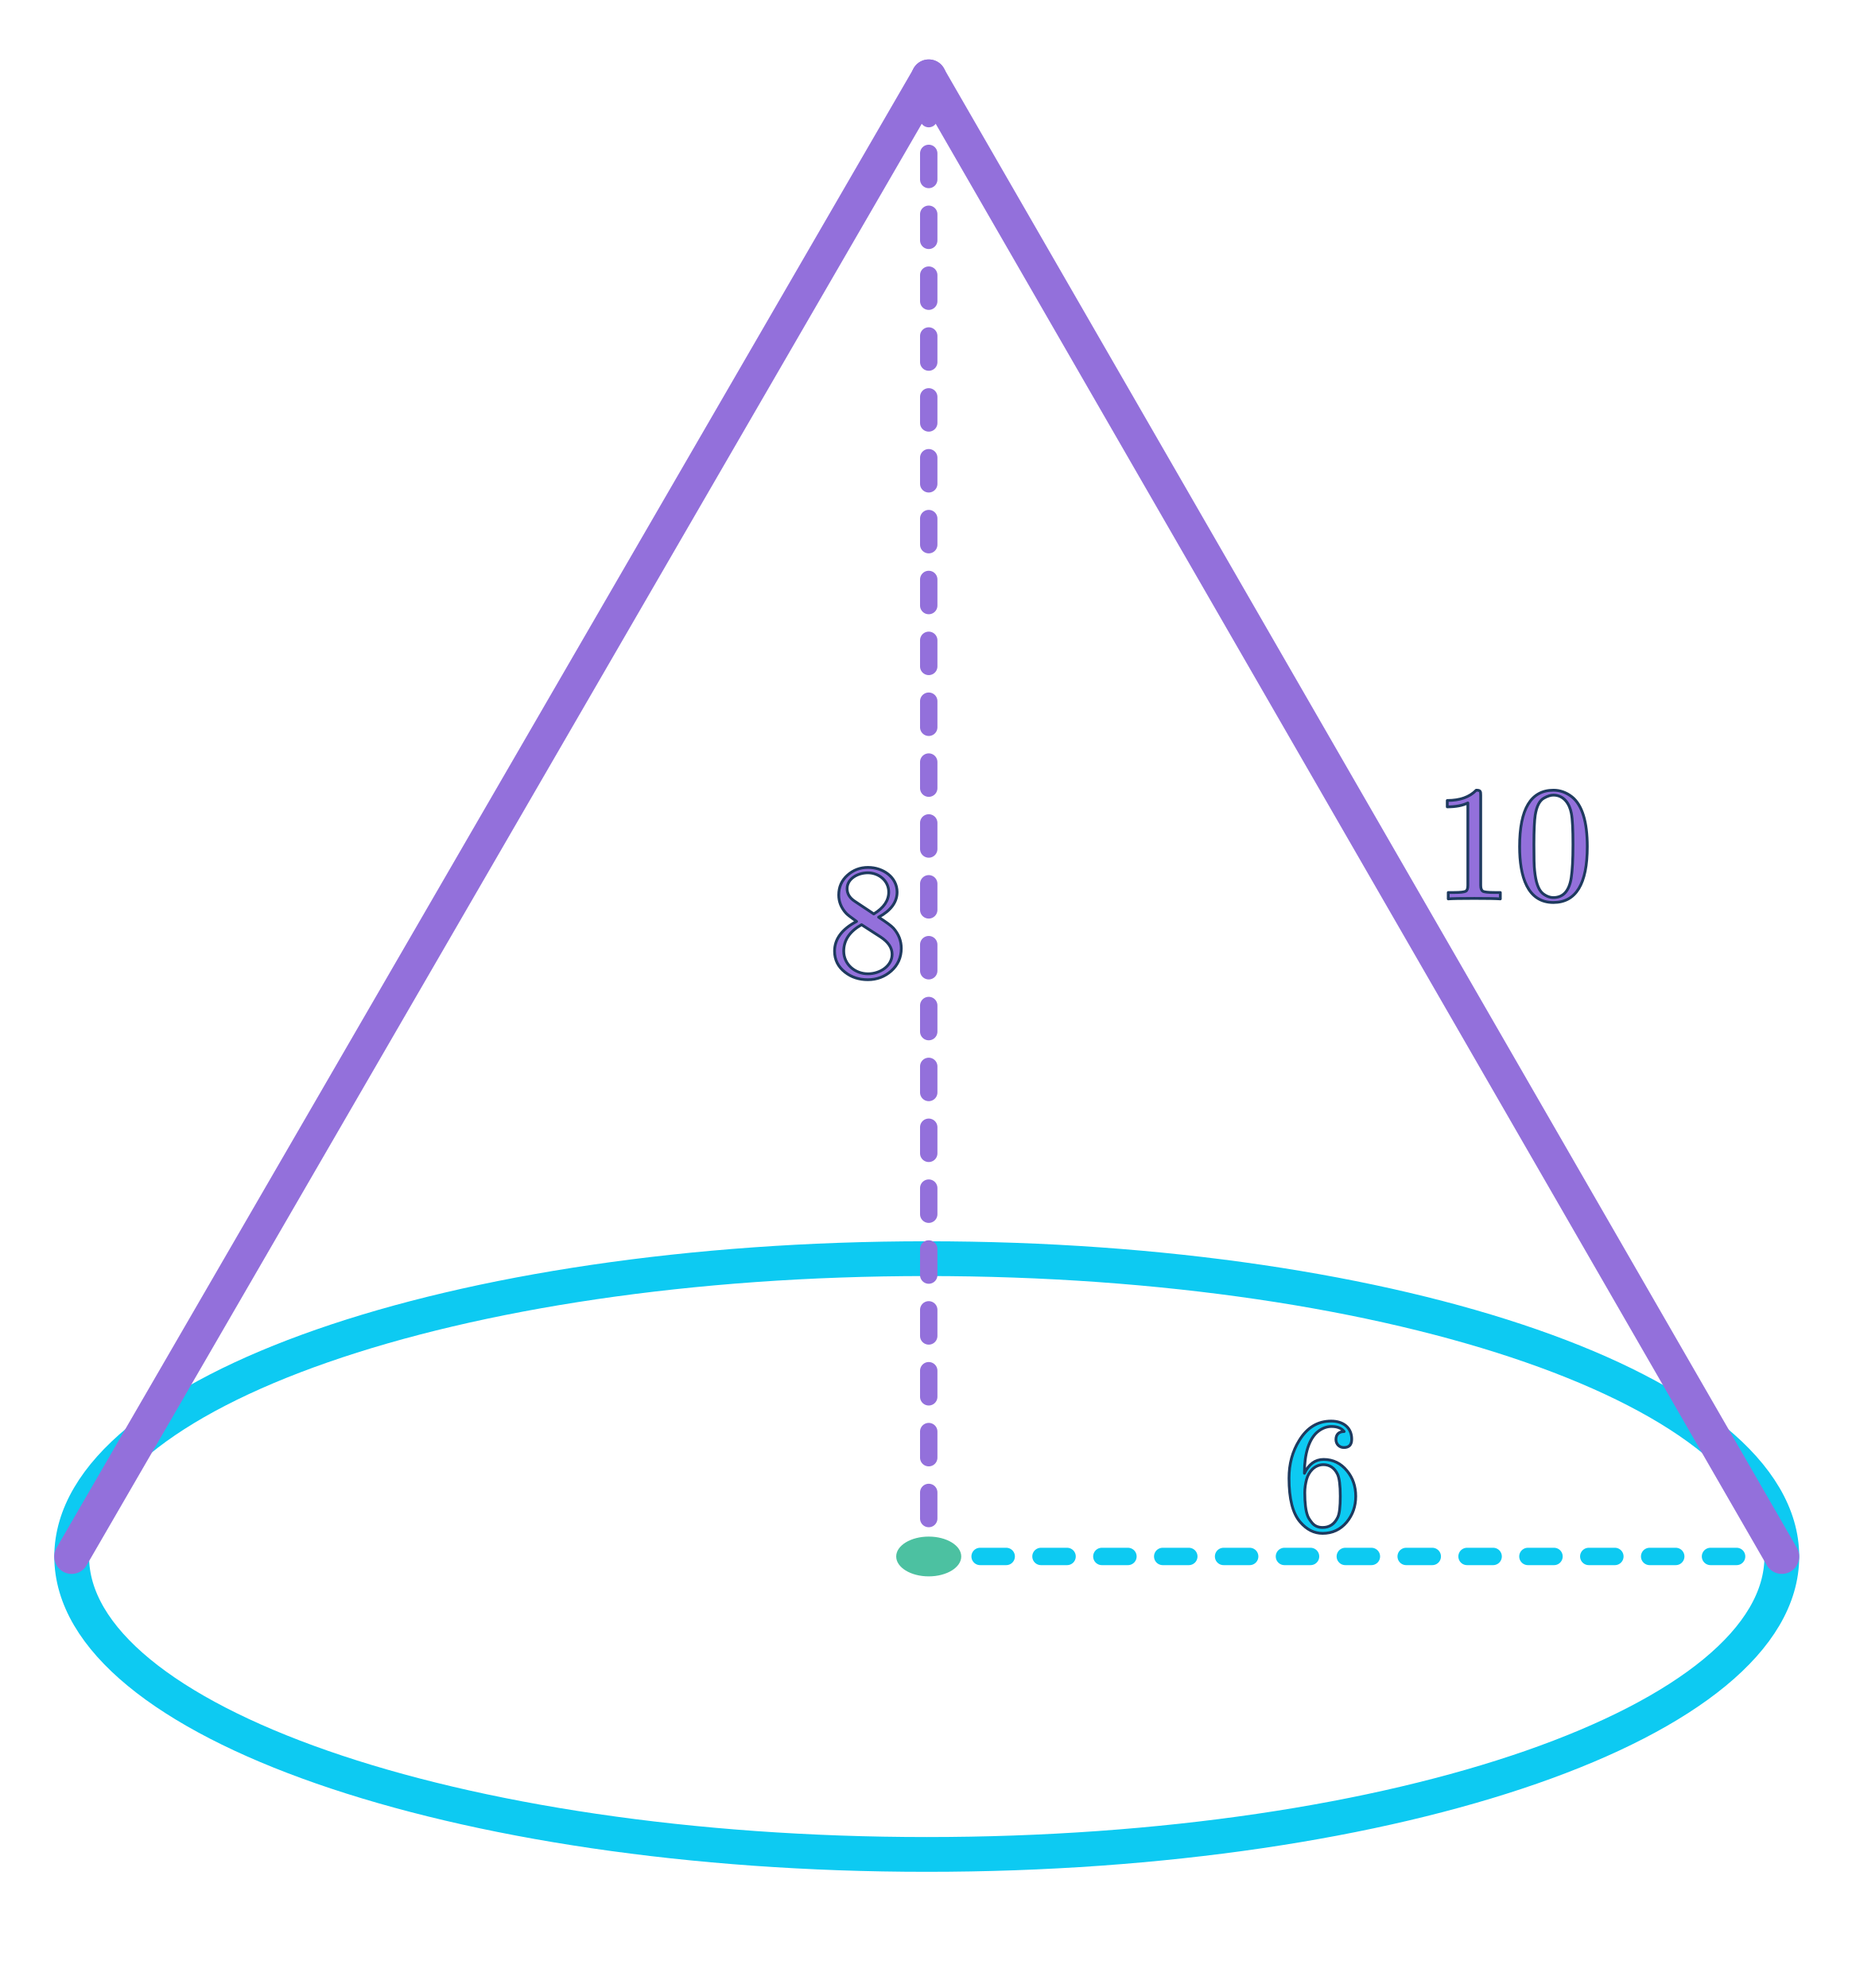
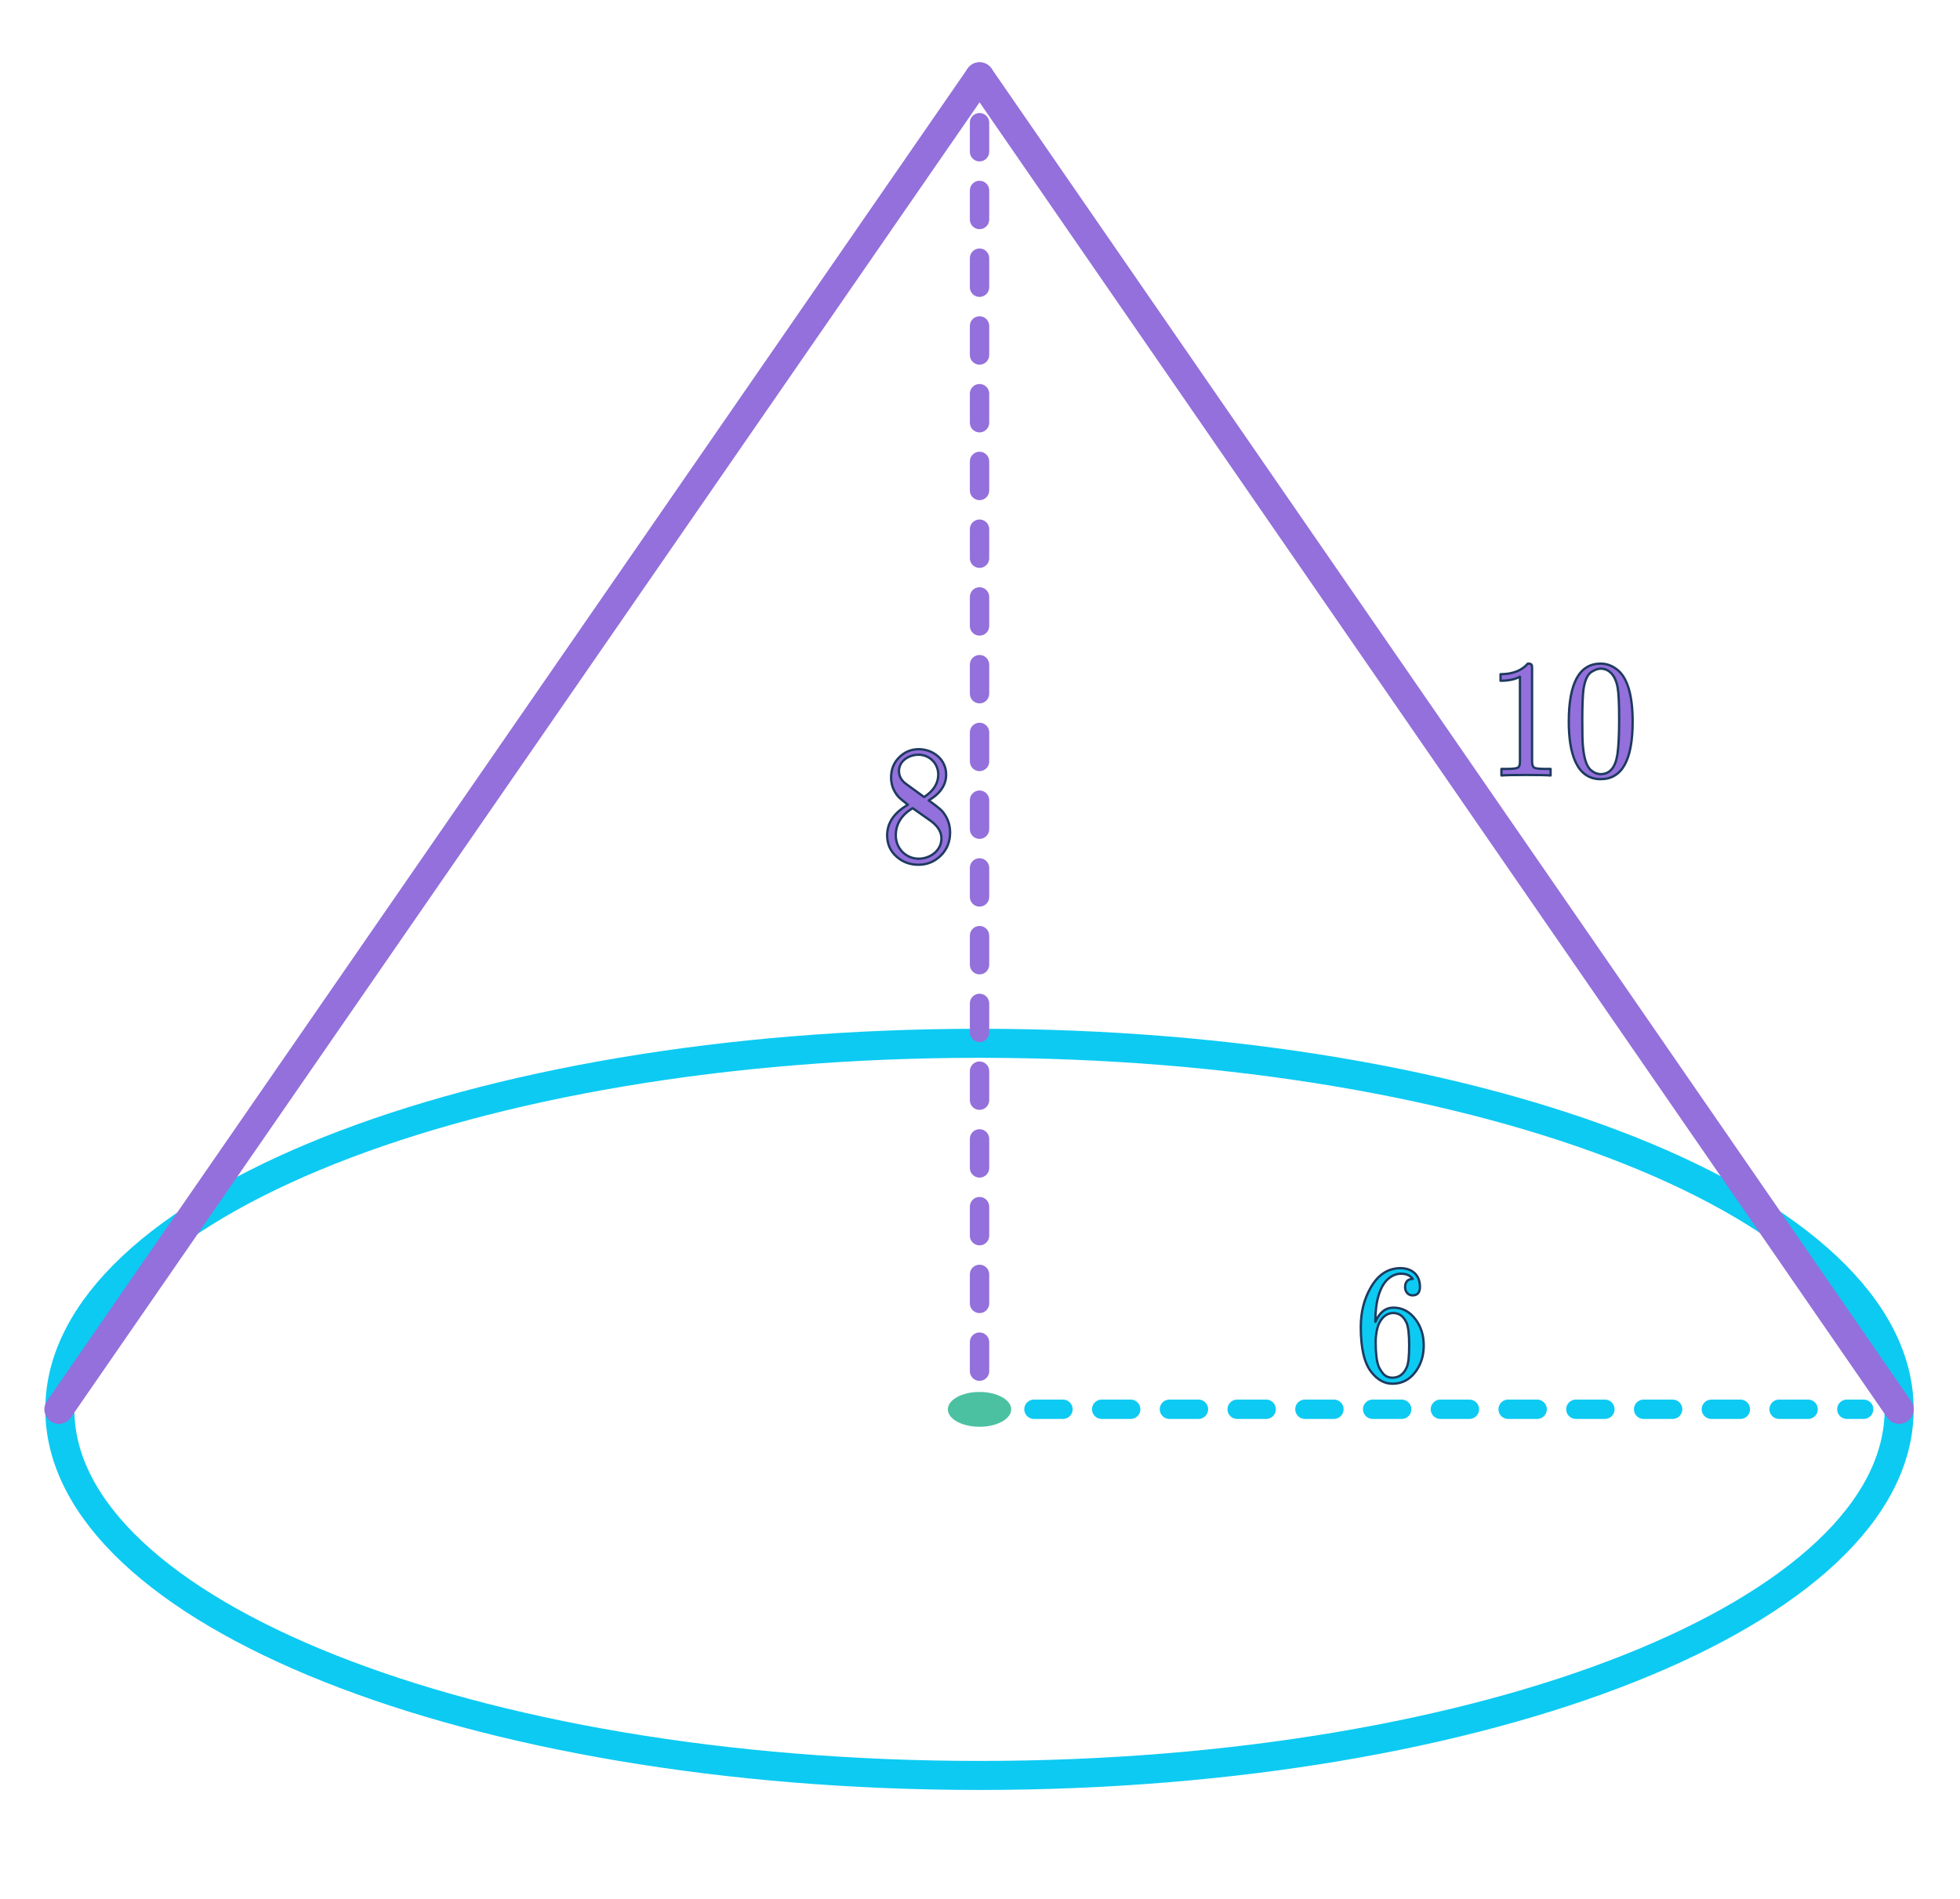
- <svg xmlns="http://www.w3.org/2000/svg" width="140" height="150" viewBox="0 0 667 672" version="1.1" xml:space="preserve" style="fill-rule:evenodd;clip-rule:evenodd;stroke-linecap:round;stroke-linejoin:round;stroke-miterlimit:1.5;">
-   <path d="M352.329,538.188l273.379,-0" style="fill:none;stroke:#0dcaf2;stroke-width:6.25px;stroke-dasharray:9.38,12.5,0,0,0,0;" />
-   <ellipse cx="333.148" cy="538.223" rx="307.379" ry="107.083" style="fill:none;stroke:#0dcaf2;stroke-width:12.5px;stroke-linecap:square;stroke-linejoin:miter;stroke-miterlimit:4;" />
-   <path d="M333.859,524.561l-0,-521.436" style="fill:none;stroke:#9370db;stroke-width:6.25px;stroke-dasharray:9.38,12.5,0,0,0,0;" />
-   <path d="M333.847,6.295l306.68,531.915" style="fill:none;stroke:#9370db;stroke-width:12.5px;" />
-   <path d="M333.901,6.303l-308.158,531.913" style="fill:none;stroke:#9370db;stroke-width:12.5px;" />
-   <path d="M322.164,538.199c-0,-3.946 5.239,-7.151 11.692,-7.151c6.453,0 11.692,3.205 11.692,7.151c-0,3.947 -5.239,7.152 -11.692,7.152c-6.453,-0 -11.692,-3.205 -11.692,-7.152Z" style="fill:#4cc1a1;" />
+ <svg xmlns="http://www.w3.org/2000/svg" width="160" height="155" viewBox="0 0 844 764" version="1.1" xml:space="preserve" style="fill-rule:evenodd;clip-rule:evenodd;stroke-linecap:round;stroke-linejoin:round;stroke-miterlimit:1.5;">
+   <path d="M445.228,579.982l357.275,-0" style="fill:none;stroke:#0dcaf2;stroke-width:8.33px;stroke-dasharray:12.5,16.67,0,0,0,0;" />
+   <ellipse cx="421.784" cy="580.028" rx="396.015" ry="157.624" style="fill:none;stroke:#0dcaf2;stroke-width:12.5px;stroke-linecap:square;stroke-linejoin:miter;stroke-miterlimit:4;" />
+   <path d="M421.8,563.579l0,-543.38" style="fill:none;stroke:#9370db;stroke-width:8.33px;stroke-dasharray:12.5,16.67,0,0,0,0;" />
+   <path d="M421.819,6.25l395.981,573.761" style="fill:none;stroke:#9370db;stroke-width:12.5px;" />
+   <path d="M421.802,6.271l-396.452,573.749" style="fill:none;stroke:#9370db;stroke-width:12.5px;" />
+   <path d="M408.153,580.028c0,-4.139 6.114,-7.5 13.644,-7.5c7.53,0 13.643,3.361 13.643,7.5c0,4.14 -6.113,7.501 -13.643,7.501c-7.53,-0 -13.644,-3.361 -13.644,-7.501Z" style="fill:#4cc1a1;" />
+   <path id="MJX-33-NCM-N-38" d="M395.6,295.771c-3.2,0 -6.009,1.157 -8.36,3.472c-2.351,2.314 -3.527,5.207 -3.527,8.75c-0,2.966 0.98,5.641 2.939,8.028c0.457,0.579 1.894,1.808 4.311,3.688c-5.944,3.399 -8.948,7.811 -8.948,13.163c-0,3.832 1.437,6.942 4.245,9.329c2.613,2.242 5.683,3.327 9.275,3.327c3.658,-0 6.858,-1.302 9.536,-3.906c2.678,-2.603 4.05,-6.002 4.05,-9.98c-0,-3.327 -1.045,-6.292 -3.201,-8.968c-0.783,-0.94 -2.808,-2.603 -6.009,-4.845c5.03,-2.965 7.512,-6.726 7.512,-11.137c-0,-6.581 -5.683,-10.921 -11.823,-10.921m8.426,10.921c0,3.76 -2.025,7.015 -6.074,9.691l-7.773,-5.641c-2.025,-1.447 -3.07,-3.327 -3.07,-5.569c0,-4.339 4.246,-7.015 8.426,-7.015c4.507,-0 8.491,3.544 8.491,8.534m-8.426,36.232c-5.356,0 -9.862,-4.267 -9.862,-10.052c-0,-4.846 2.416,-8.751 7.25,-11.716l7.707,5.424c3.135,2.242 4.703,4.773 4.703,7.666c-0,5.207 -4.899,8.678 -9.798,8.678Z" style="fill:#9370db;fill-rule:nonzero;stroke:#1e3a5f;stroke-width:1px;stroke-linecap:butt;stroke-miterlimit:2;" />
+   <path id="MJX-33-NCM-N-36" d="M608.247,530.947c2.155,0 3.2,-1.229 3.2,-3.688c0,-5.207 -3.527,-8.027 -8.36,-8.027c-5.422,-0 -9.733,2.82 -12.933,8.533c-2.809,4.918 -4.18,10.487 -4.18,16.779c-0,9.184 1.502,15.621 4.572,19.454c2.612,3.326 5.617,4.99 9.079,4.99c3.984,-0 7.25,-1.664 9.797,-4.99c2.417,-3.182 3.658,-7.015 3.658,-11.427c-0,-4.411 -1.176,-8.172 -3.527,-11.282c-2.482,-3.327 -5.683,-5.062 -9.536,-5.062c-3.397,-0 -6.009,2.097 -7.773,6.147l0,-0.434c0,-8.172 1.829,-15.115 5.748,-18.297c1.698,-1.374 3.462,-2.025 5.225,-2.025c2.352,0 4.05,0.723 5.16,2.242c-2.221,0 -3.331,1.374 -3.331,3.544c0,2.025 1.372,3.543 3.201,3.543m-2.548,11.861c0.719,1.663 1.111,4.918 1.111,9.691c-0,4.701 -0.327,7.81 -1.045,9.401c-1.307,2.965 -3.332,4.484 -6.14,4.484c-1.894,0 -3.331,-0.723 -4.376,-2.169c-0.849,-1.158 -1.437,-2.17 -1.699,-2.966c-0.783,-2.241 -1.175,-5.64 -1.175,-10.269c-0,-2.025 0.261,-3.978 0.718,-5.858c0.849,-3.399 3.266,-6.581 6.858,-6.581c2.548,-0 4.507,1.446 5.748,4.267Z" style="fill:#0dcaf2;fill-rule:nonzero;stroke:#1e3a5f;stroke-width:1px;stroke-linecap:butt;stroke-miterlimit:2;" />
  <g>
-     <path id="MJX-19-NCM-N-38" d="M312.025,290.499c-2.831,0 -5.316,0.939 -7.396,2.816c-2.081,1.877 -3.121,4.223 -3.121,7.098c0,2.405 0.867,4.575 2.601,6.511c0.404,0.469 1.675,1.466 3.813,2.991c-5.258,2.757 -7.916,6.335 -7.916,10.676c-0,3.109 1.271,5.631 3.756,7.567c2.311,1.818 5.027,2.698 8.205,2.698c3.236,-0 6.068,-1.056 8.437,-3.168c2.369,-2.111 3.583,-4.868 3.583,-8.094c-0,-2.699 -0.925,-5.104 -2.832,-7.274c-0.693,-0.763 -2.485,-2.112 -5.316,-3.93c4.449,-2.405 6.645,-5.455 6.645,-9.033c0,-5.338 -5.027,-8.858 -10.459,-8.858m7.454,8.858c0,3.05 -1.791,5.69 -5.374,7.86l-6.876,-4.575c-1.791,-1.174 -2.716,-2.699 -2.716,-4.517c0,-3.52 3.756,-5.69 7.454,-5.69c3.988,0 7.512,2.874 7.512,6.922m-7.454,29.387c-4.738,0 -8.725,-3.461 -8.725,-8.153c-0,-3.93 2.138,-7.098 6.414,-9.503l6.818,4.4c2.774,1.818 4.161,3.871 4.161,6.217c-0,4.224 -4.334,7.039 -8.668,7.039Z" style="fill:#9370db;fill-rule:nonzero;stroke:#1e3a5f;stroke-width:1px;stroke-linecap:butt;stroke-miterlimit:2;" />
-   </g>
-   <g>
-     <path id="MJX-19-NCM-N-36" d="M483.076,499.032c1.907,0 2.832,-0.997 2.832,-2.991c-0,-4.224 -3.12,-6.511 -7.397,-6.511c-4.796,-0 -8.61,2.287 -11.441,6.921c-2.485,3.989 -3.698,8.506 -3.698,13.609c-0,7.449 1.329,12.67 4.045,15.779c2.311,2.698 4.969,4.047 8.032,4.047c3.525,0 6.414,-1.349 8.668,-4.047c2.138,-2.581 3.236,-5.69 3.236,-9.268c-0,-3.578 -1.041,-6.628 -3.121,-9.151c-2.196,-2.698 -5.027,-4.106 -8.436,-4.106c-3.005,0 -5.317,1.701 -6.877,4.986l0,-0.352c0,-6.628 1.618,-12.259 5.085,-14.84c1.503,-1.115 3.063,-1.643 4.623,-1.643c2.08,0 3.583,0.587 4.565,1.819c-1.965,-0 -2.947,1.114 -2.947,2.874c0,1.642 1.213,2.874 2.831,2.874m-2.253,9.62c0.635,1.349 0.982,3.989 0.982,7.86c0,3.813 -0.289,6.335 -0.924,7.626c-1.156,2.405 -2.947,3.636 -5.432,3.636c-1.676,0 -2.947,-0.586 -3.872,-1.759c-0.751,-0.939 -1.271,-1.76 -1.502,-2.405c-0.694,-1.819 -1.04,-4.576 -1.04,-8.33c-0,-1.642 0.231,-3.226 0.635,-4.751c0.752,-2.757 2.89,-5.338 6.068,-5.338c2.253,0 3.987,1.173 5.085,3.461Z" style="fill:#0dcaf2;fill-rule:nonzero;stroke:#1e3a5f;stroke-width:1px;stroke-linecap:butt;stroke-miterlimit:2;" />
-   </g>
-   <g>
-     <path id="MJX-19-NCM-N-31" d="M530.663,262.743c-2.369,2.463 -5.836,3.695 -10.401,3.695l0,2.288c3.005,-0 5.49,-0.469 7.397,-1.408l-0,29.681c-0,1.056 -0.232,1.759 -0.752,2.053c-0.52,0.293 -1.964,0.469 -4.276,0.469l-2.022,-0l-0,2.288c1.444,-0.118 4.565,-0.176 9.361,-0.176c4.796,-0 7.917,0.058 9.361,0.176l0,-2.288l-2.022,-0c-2.37,-0 -3.814,-0.176 -4.276,-0.469c-0.463,-0.294 -0.752,-0.997 -0.752,-2.053l0,-32.496c0,-1.408 -0.115,-1.76 -1.618,-1.76Z" style="fill:#9370db;fill-rule:nonzero;stroke:#1e3a5f;stroke-width:1px;stroke-linecap:butt;stroke-miterlimit:2;" />
-     <path id="MJX-19-NCM-N-30" d="M558.4,303.099c8.148,0 12.193,-6.687 12.193,-20.061c-0,-8.974 -1.849,-14.957 -5.49,-17.89c-2.022,-1.584 -4.276,-2.405 -6.645,-2.405c-8.148,-0 -12.193,6.745 -12.193,20.295c0,10.793 2.832,20.061 12.135,20.061m6.472,-32.027c0.405,2.053 0.578,5.807 0.578,11.262c0,5.397 -0.231,9.386 -0.636,11.966c-0.751,4.693 -2.889,7.039 -6.414,7.039c-1.329,0 -2.658,-0.528 -3.871,-1.525c-1.561,-1.349 -2.485,-4.106 -2.89,-8.329c-0.173,-1.467 -0.231,-4.517 -0.231,-9.151c0,-5.103 0.174,-8.681 0.463,-10.617c0.52,-3.226 1.56,-5.279 3.178,-6.159c1.271,-0.704 2.369,-1.055 3.351,-1.055c3.756,-0 5.837,3.108 6.472,6.569Z" style="fill:#9370db;fill-rule:nonzero;stroke:#1e3a5f;stroke-width:1px;stroke-linecap:butt;stroke-miterlimit:2;" />
+     <path id="MJX-33-NCM-N-31" d="M657.904,258.923c-2.678,3.038 -6.597,4.556 -11.757,4.556l0,2.821c3.397,-0 6.205,-0.579 8.361,-1.736l-0,36.594c-0,1.302 -0.262,2.17 -0.849,2.531c-0.588,0.362 -2.221,0.579 -4.834,0.579l-2.286,-0l0,2.82c1.633,-0.144 5.16,-0.217 10.581,-0.217c5.422,0 8.949,0.073 10.582,0.217l-0,-2.82l-2.287,-0c-2.678,-0 -4.31,-0.217 -4.833,-0.579c-0.522,-0.361 -0.849,-1.229 -0.849,-2.531l-0,-40.065c-0,-1.736 -0.131,-2.17 -1.829,-2.17Z" style="fill:#9370db;fill-rule:nonzero;stroke:#1e3a5f;stroke-width:1px;stroke-linecap:butt;stroke-miterlimit:2;" />
+     <path id="MJX-33-NCM-N-30" d="M689.256,308.679c9.209,0 13.782,-8.244 13.782,-24.733c-0,-11.065 -2.091,-18.442 -6.205,-22.058c-2.287,-1.952 -4.834,-2.965 -7.512,-2.965c-9.209,0 -13.782,8.317 -13.782,25.023c0,13.307 3.201,24.733 13.717,24.733m7.315,-39.486c0.457,2.531 0.653,7.159 0.653,13.885c0,6.653 -0.261,11.571 -0.718,14.753c-0.849,5.786 -3.266,8.679 -7.25,8.679c-1.502,-0 -3.005,-0.651 -4.376,-1.881c-1.764,-1.663 -2.809,-5.062 -3.266,-10.269c-0.196,-1.808 -0.261,-5.569 -0.261,-11.282c-0,-6.292 0.196,-10.703 0.522,-13.09c0.588,-3.977 1.764,-6.509 3.593,-7.594c1.436,-0.867 2.677,-1.301 3.788,-1.301c4.245,-0 6.597,3.833 7.315,8.1Z" style="fill:#9370db;fill-rule:nonzero;stroke:#1e3a5f;stroke-width:1px;stroke-linecap:butt;stroke-miterlimit:2;" />
  </g>
</svg>
